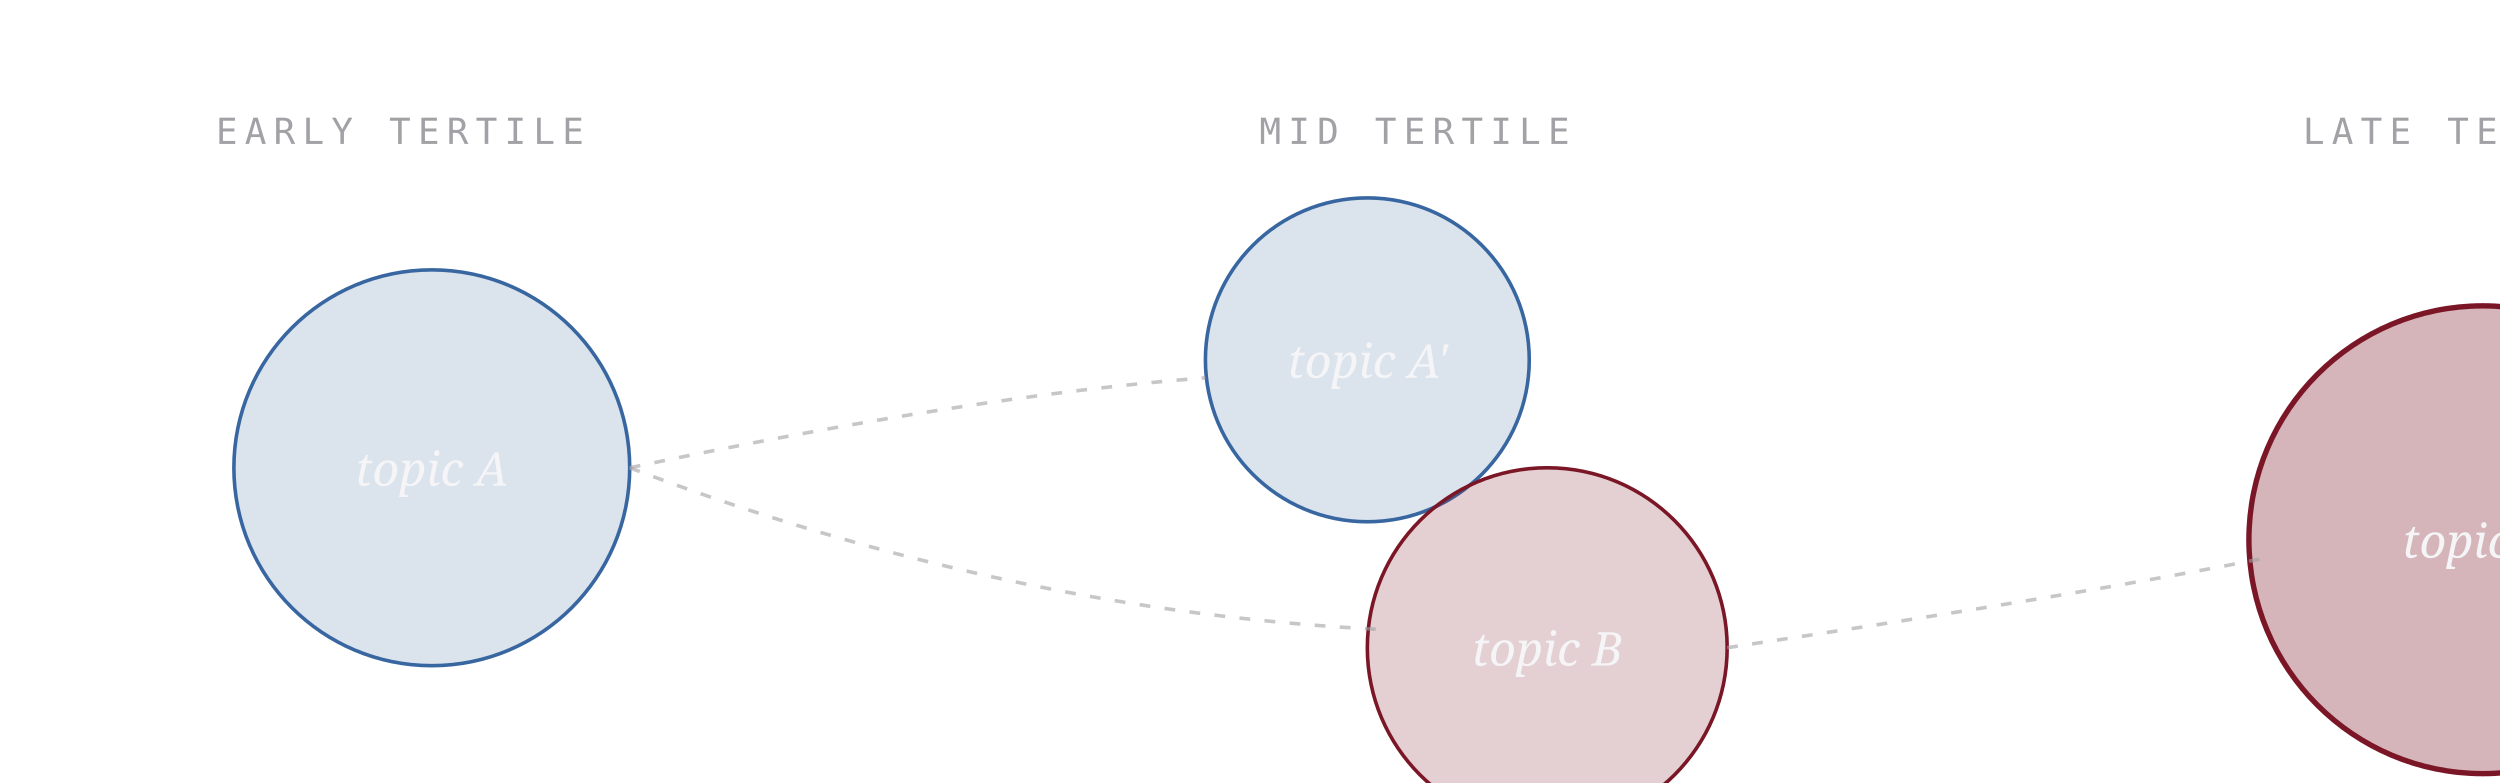
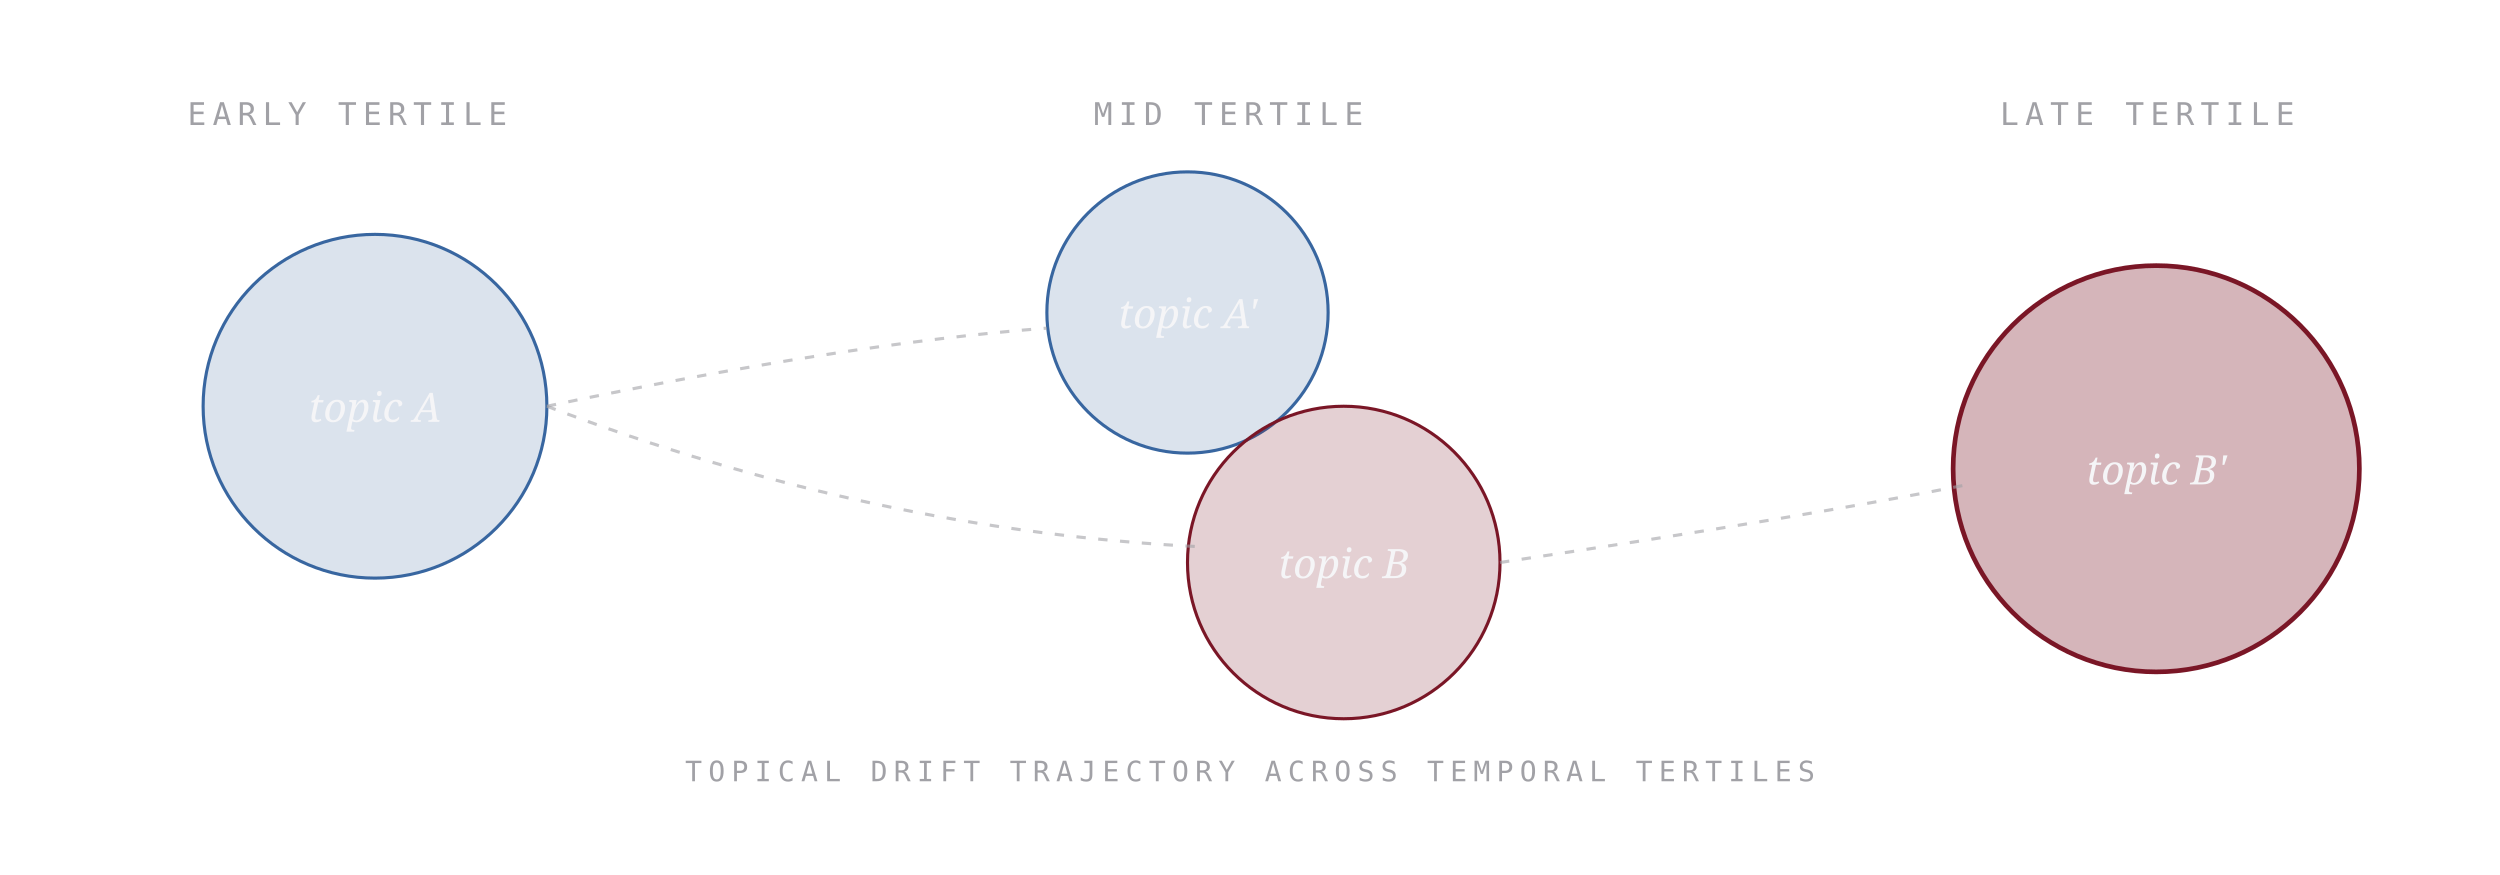
- <svg xmlns="http://www.w3.org/2000/svg" height="auto" style="max-width: 800px;" viewbox="0 0 800 280" width="100%">
+ <svg xmlns="http://www.w3.org/2000/svg" height="auto" style="max-width: 800px;" viewBox="0 0 800 280" width="100%">
  <text fill="#A1A1A6" font-family="'JetBrains Mono', monospace" font-size="10" letter-spacing="2" x="60" y="40">EARLY TERTILE</text>
  <text fill="#A1A1A6" font-family="'JetBrains Mono', monospace" font-size="10" letter-spacing="2" x="350" y="40">MID TERTILE</text>
  <text fill="#A1A1A6" font-family="'JetBrains Mono', monospace" font-size="10" letter-spacing="2" x="640" y="40">LATE TERTILE</text>
  <circle cx="120" cy="130" fill="#3866A0" fill-opacity="0.18" r="55" stroke="#3866A0" stroke-width="1" />
  <text fill="#F5F5F7" font-family="'Lora', serif" font-size="13" font-style="italic" text-anchor="middle" x="120" y="135">topic A</text>
  <circle cx="380" cy="100" fill="#3866A0" fill-opacity="0.18" r="45" stroke="#3866A0" stroke-width="1" />
  <text fill="#F5F5F7" font-family="'Lora', serif" font-size="13" font-style="italic" text-anchor="middle" x="380" y="105">topic A'</text>
  <circle cx="430" cy="180" fill="#7A1626" fill-opacity="0.20" r="50" stroke="#7A1626" stroke-width="1" />
  <text fill="#F5F5F7" font-family="'Lora', serif" font-size="13" font-style="italic" text-anchor="middle" x="430" y="185">topic B</text>
  <circle cx="690" cy="150" fill="#7A1626" fill-opacity="0.32" r="65" stroke="#7A1626" stroke-width="1.5" />
  <text fill="#F5F5F7" font-family="'Lora', serif" font-size="13" font-style="italic" text-anchor="middle" x="690" y="155">topic B'</text>
  <path d="M 175 130 Q 270 110 335 105" fill="none" opacity="0.6" stroke="#A1A1A6" stroke-dasharray="3 4" stroke-width="1" />
  <path d="M 175 130 Q 280 170 385 175" fill="none" opacity="0.6" stroke="#A1A1A6" stroke-dasharray="3 4" stroke-width="1" />
  <path d="M 480 180 Q 580 165 630 155" fill="none" opacity="0.6" stroke="#A1A1A6" stroke-dasharray="3 4" stroke-width="1" />
  <text fill="#A1A1A6" font-family="'JetBrains Mono', monospace" font-size="9" letter-spacing="2" text-anchor="middle" x="400" y="250">TOPICAL DRIFT TRAJECTORY ACROSS TEMPORAL TERTILES</text>
</svg>
